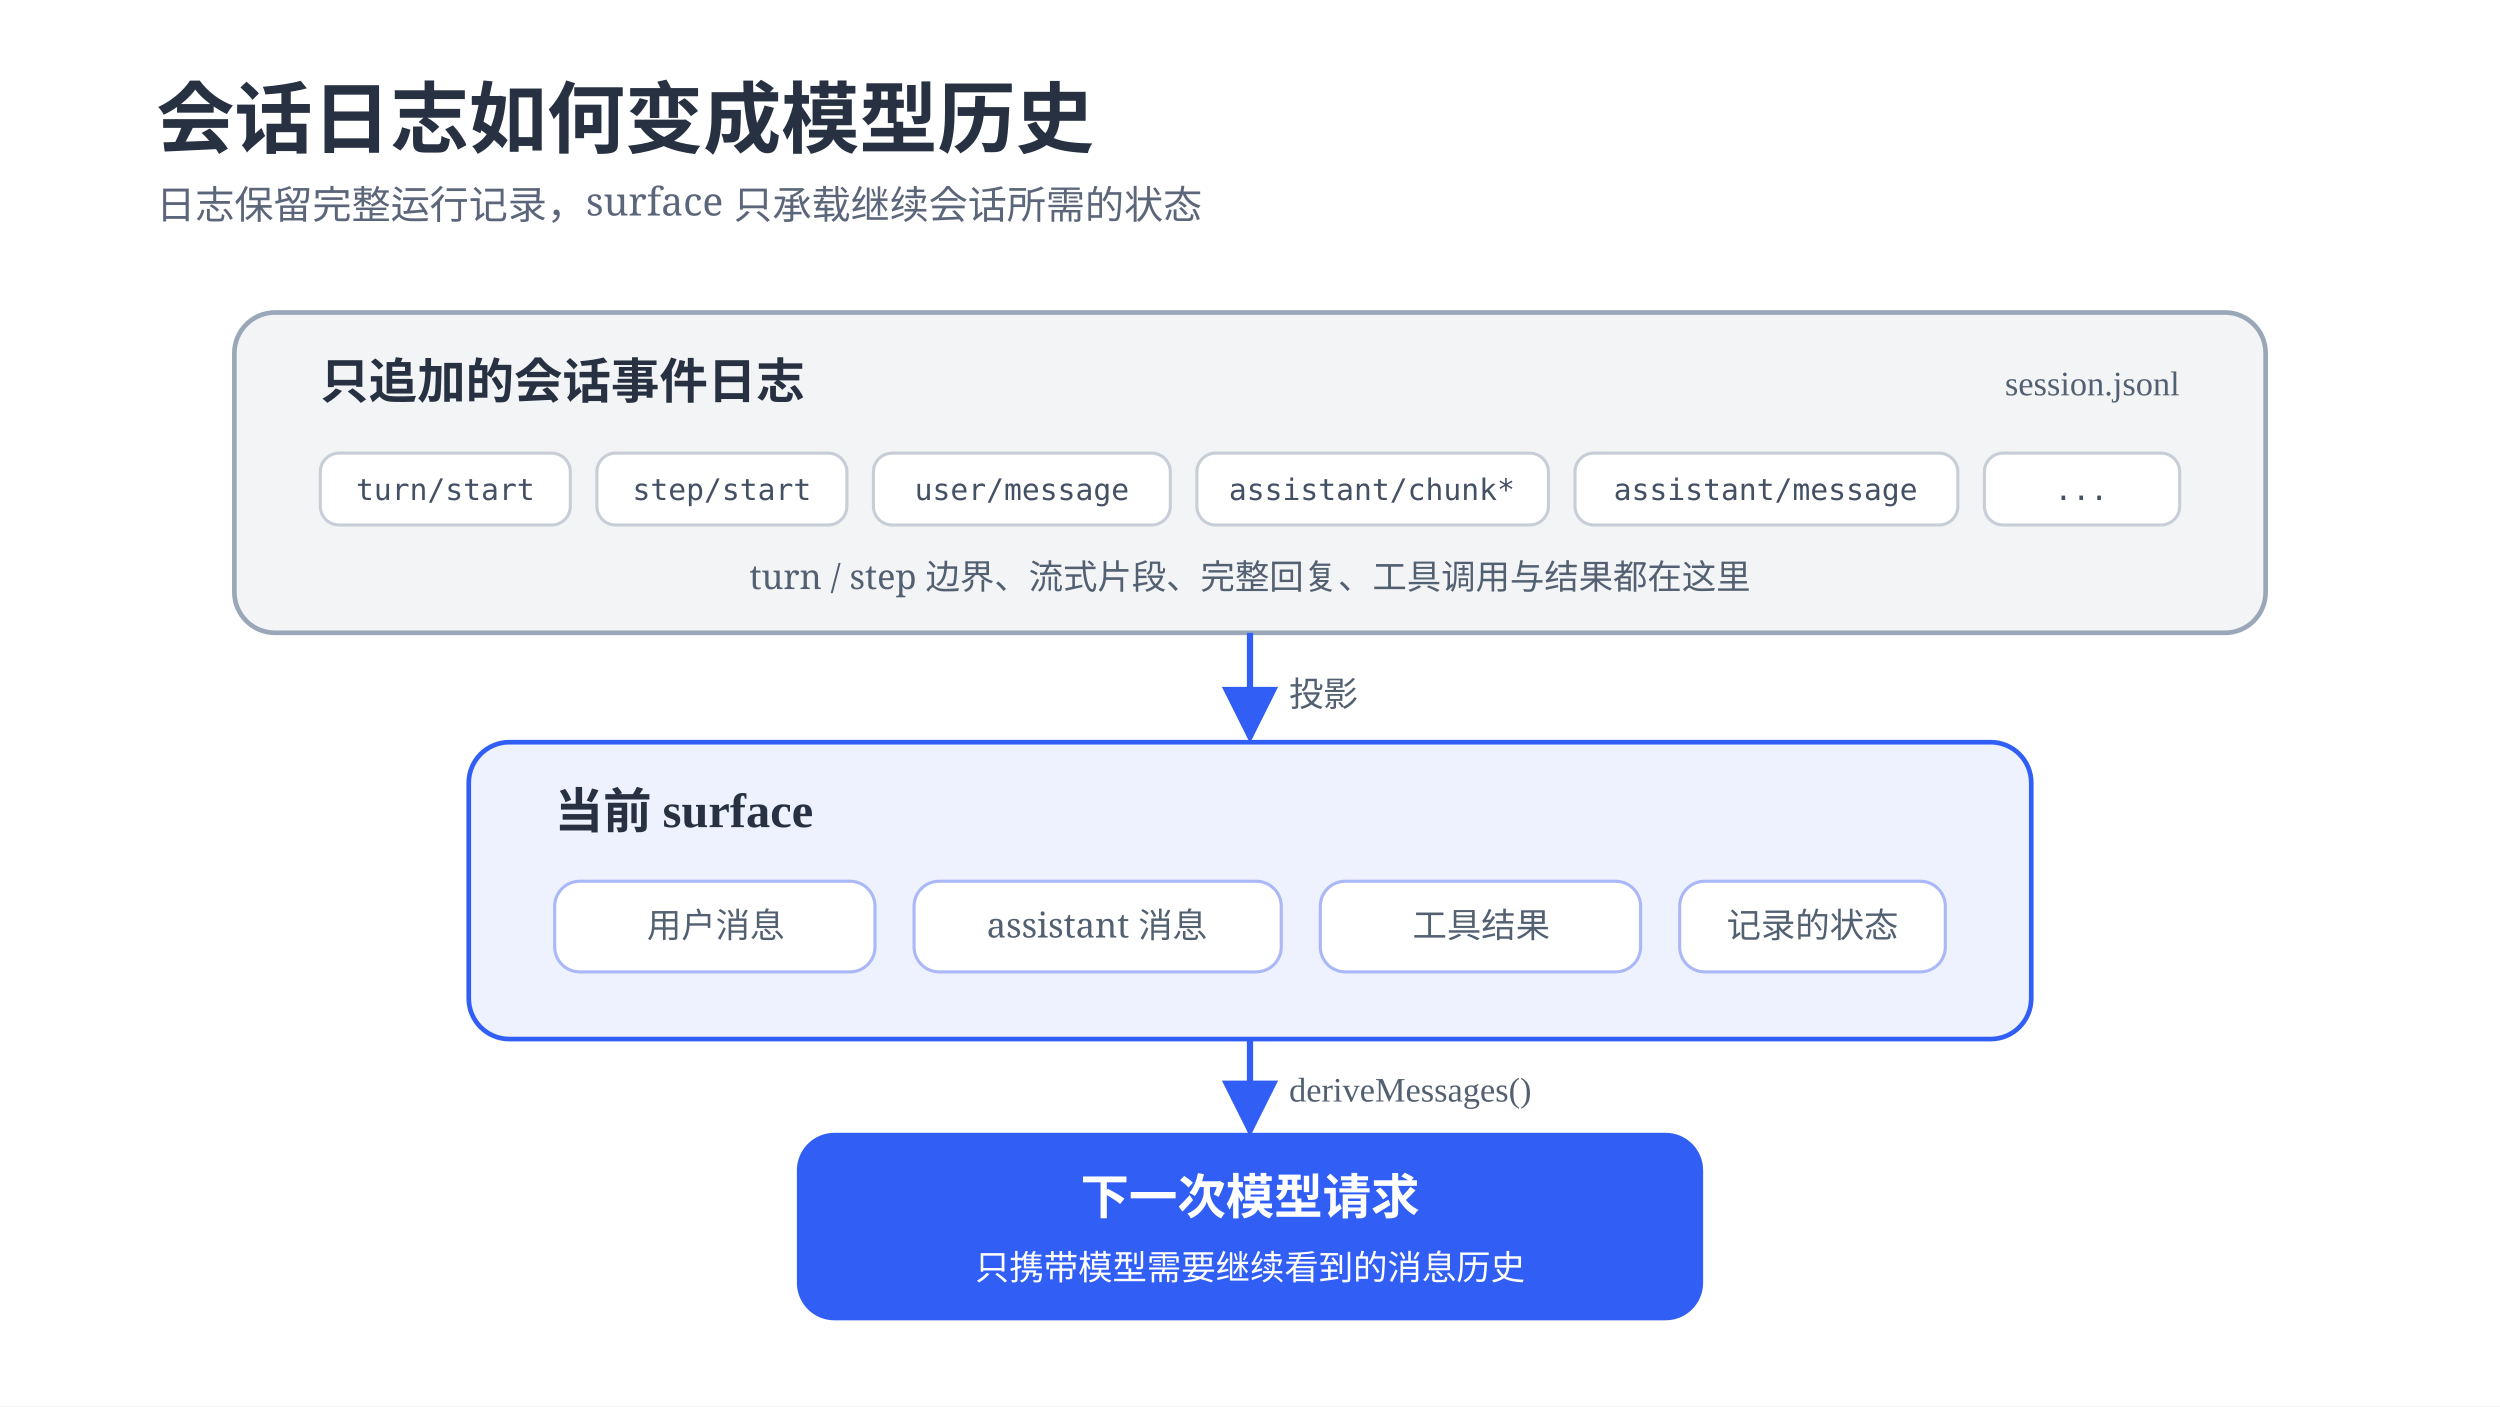
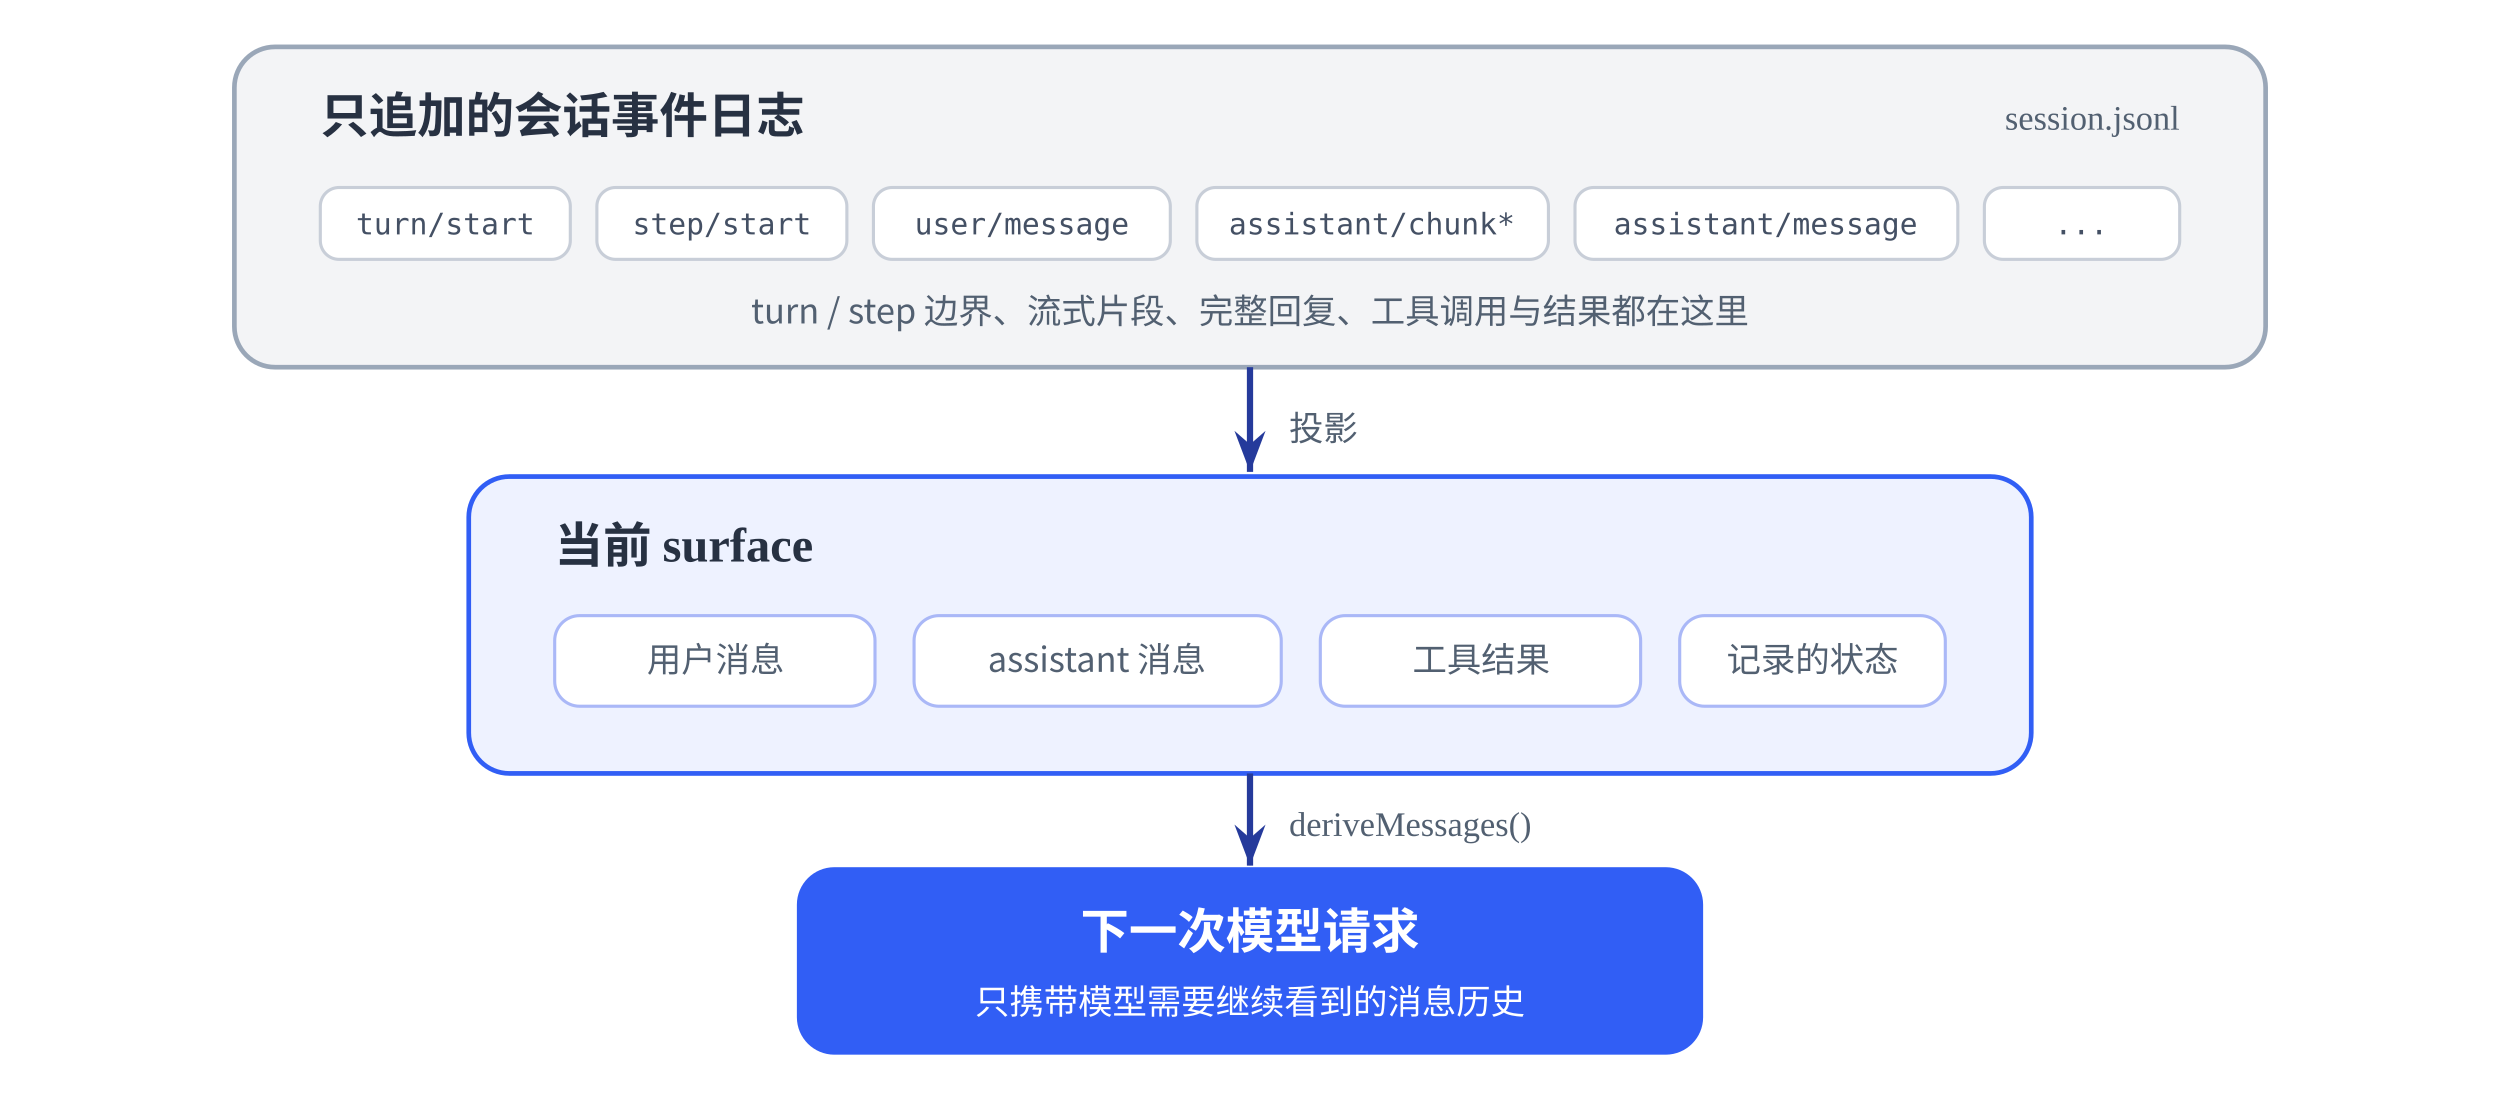
- <svg xmlns="http://www.w3.org/2000/svg" viewBox="0 0 1600 900" width="1600" height="900" role="img" aria-labelledby="title desc">
+ <svg xmlns="http://www.w3.org/2000/svg" viewBox="0 170 1600 700" width="1600" height="700" role="img" aria-labelledby="title desc">
  <defs>
-     <marker id="arrow" viewBox="0 0 10 10" refX="9" refY="5" markerWidth="9" markerHeight="9" orient="auto">
-       <path d="M0 0L10 5L0 10z" fill="#315EF5" />
+     <marker id="arrow" viewBox="0 -2 6 4" refX="5.67" refY="0" markerWidth="9" markerHeight="6" orient="auto" markerUnits="strokeWidth">
+       <path d="M5.67 0 L1.29 1.66 L2.74 0 L1.29 -1.66 Z" fill="#253A9B" />
    </marker>
    <style>
-       .zh{font-family:SimSun,"Songti SC",serif}.mix{font-family:"Times New Roman",SimSun,"Songti SC",serif}.mono{font-family:Menlo,Consolas,monospace}
+       .zh{font-family:"Noto Sans CJK SC","Source Han Sans SC","Microsoft YaHei",sans-serif}.mix{font-family:"Times New Roman","Noto Sans CJK SC","Source Han Sans SC","Microsoft YaHei",sans-serif}.mono{font-family:Menlo,Consolas,monospace}
      .title{font-size:50px;font-weight:700;fill:#273142}.sub{font-size:25px;fill:#5C667A}
      .head{font-size:31px;font-weight:700;fill:#273142}.body{font-size:22px;fill:#526071}
-       .chip{font-size:19px;fill:#445064}.white{fill:#FFFFFF}.line{stroke:#315EF5;stroke-width:4;fill:none;marker-end:url(#arrow)}
+       .chip{font-size:19px;fill:#445064}.white{fill:#FFFFFF}.line{stroke:#253A9B;stroke-width:4;fill:none;marker-end:url(#arrow)}
    </style>
  </defs>
  <rect width="1600" height="900" fill="#FFFFFF" />
-   <text x="100" y="94" class="mix title">会话日志如何变成模型历史</text>
-   <text x="100" y="140" class="zh sub">日志保留完整运行记录，surface 只承载继续会话所需的状态</text>
  <g>
    <rect x="150" y="200" width="1300" height="205" rx="26" fill="#F3F4F6" stroke="#9AA7B8" stroke-width="3" />
    <text x="205" y="255" class="zh head">只追加的会话事件日志</text>
    <text x="1395" y="253" text-anchor="end" class="mix body">session.jsonl</text>
    <g class="mono chip">
      <rect x="205" y="290" width="160" height="46" rx="12" fill="#FFFFFF" stroke="#C8CED8" stroke-width="2" />
      <text x="285" y="320" text-anchor="middle">turn/start</text>
      <rect x="382" y="290" width="160" height="46" rx="12" fill="#FFFFFF" stroke="#C8CED8" stroke-width="2" />
      <text x="462" y="320" text-anchor="middle">step/start</text>
      <rect x="559" y="290" width="190" height="46" rx="12" fill="#FFFFFF" stroke="#C8CED8" stroke-width="2" />
      <text x="654" y="320" text-anchor="middle">user/message</text>
      <rect x="766" y="290" width="225" height="46" rx="12" fill="#FFFFFF" stroke="#C8CED8" stroke-width="2" />
      <text x="878" y="320" text-anchor="middle">assistant/chunk*</text>
      <rect x="1008" y="290" width="245" height="46" rx="12" fill="#FFFFFF" stroke="#C8CED8" stroke-width="2" />
      <text x="1130" y="320" text-anchor="middle">assistant/message</text>
      <rect x="1270" y="290" width="125" height="46" rx="12" fill="#FFFFFF" stroke="#C8CED8" stroke-width="2" />
      <text x="1332" y="320" text-anchor="middle">...</text>
    </g>
    <text x="800" y="377" text-anchor="middle" class="zh body">turn / step 边界、流式片段、完整回复、工具调用与结果都在这里</text>
  </g>
  <path d="M800 405V472" class="line" />
  <text x="825" y="452" class="zh body">投影</text>
  <g>
    <rect x="300" y="475" width="1000" height="190" rx="26" fill="#EEF2FF" stroke="#315EF5" stroke-width="3" />
    <text x="355" y="530" class="mix head">当前 surface</text>
    <g class="zh body">
      <rect x="355" y="564" width="205" height="58" rx="16" fill="#FFFFFF" stroke="#AAB8F7" stroke-width="2" />
      <text x="458" y="600" text-anchor="middle">用户消息</text>
      <rect x="585" y="564" width="235" height="58" rx="16" fill="#FFFFFF" stroke="#AAB8F7" stroke-width="2" />
      <text x="702" y="600" text-anchor="middle">assistant 消息</text>
      <rect x="845" y="564" width="205" height="58" rx="16" fill="#FFFFFF" stroke="#AAB8F7" stroke-width="2" />
      <text x="948" y="600" text-anchor="middle">工具结果</text>
      <rect x="1075" y="564" width="170" height="58" rx="16" fill="#FFFFFF" stroke="#AAB8F7" stroke-width="2" />
      <text x="1160" y="600" text-anchor="middle">记录的状态</text>
    </g>
  </g>
  <path d="M800 665V724" class="line" />
  <text x="825" y="705" class="mix body">deriveMessages()</text>
  <g>
    <rect x="510" y="725" width="580" height="120" rx="24" fill="#315EF5" />
    <text x="800" y="777" text-anchor="middle" class="zh head white">下一次模型请求</text>
    <text x="800" y="819" text-anchor="middle" class="zh body white">只携带模型需要继续看到的消息历史</text>
  </g>
</svg>
